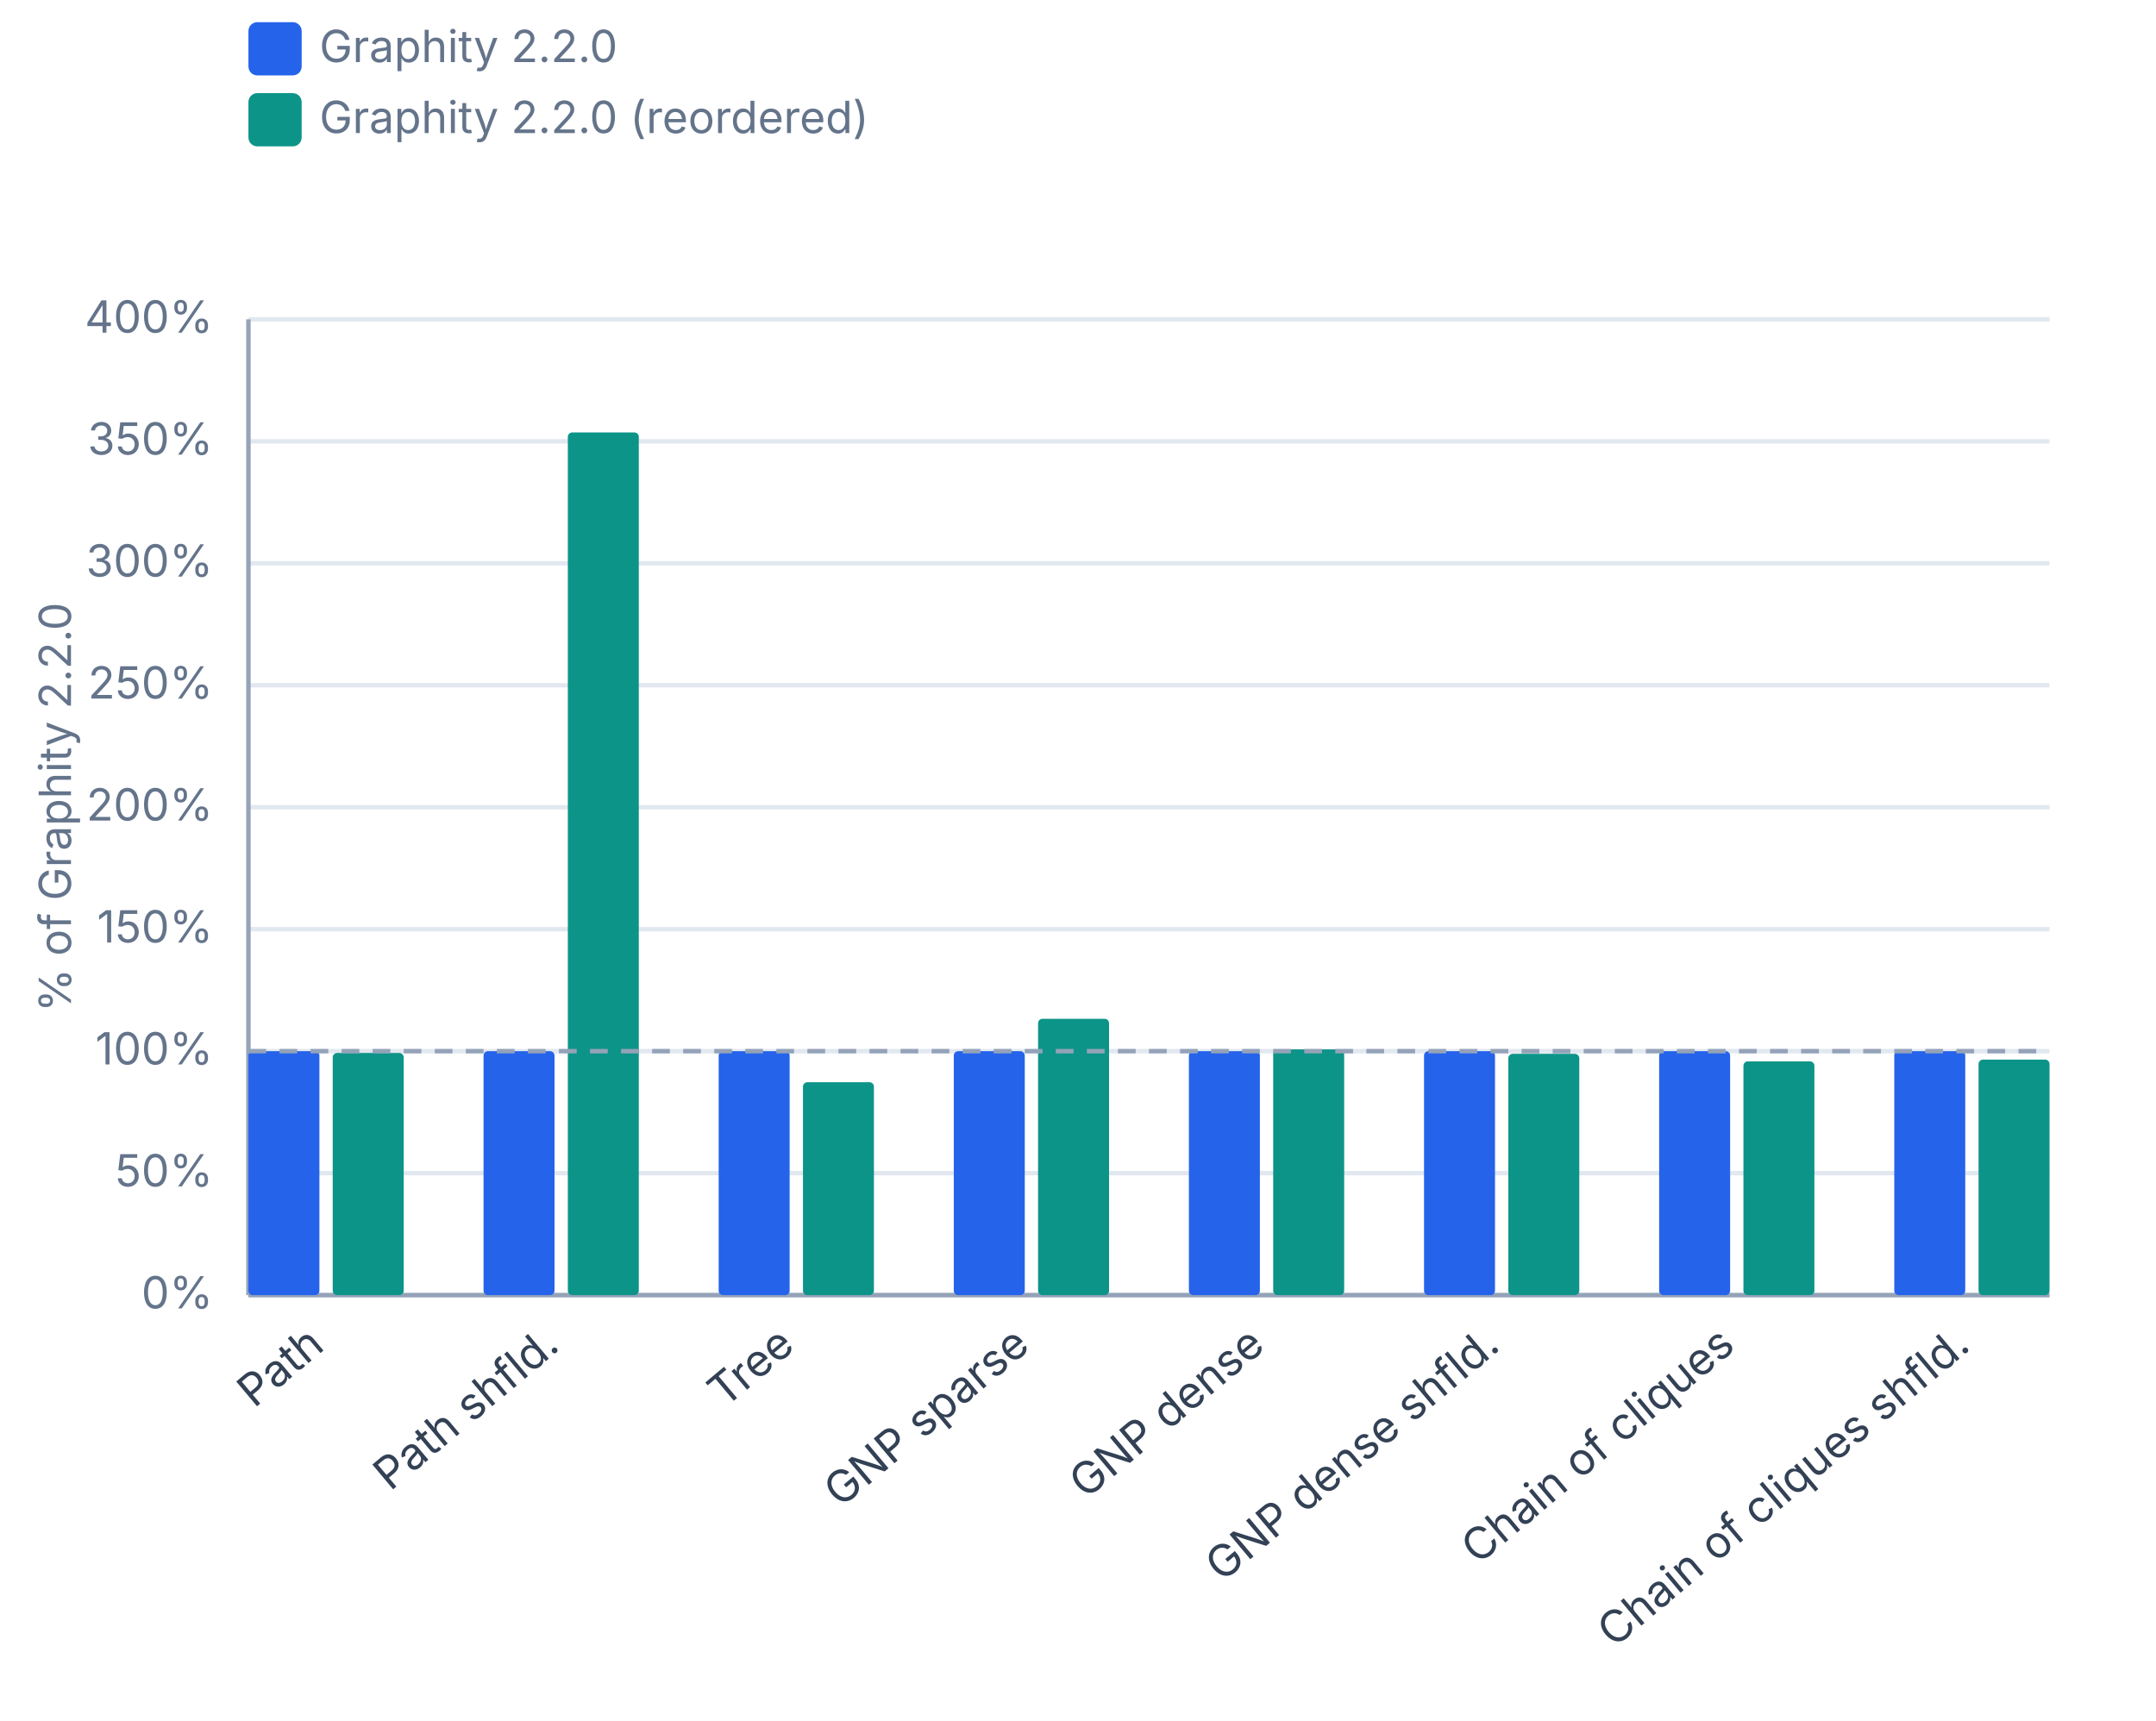
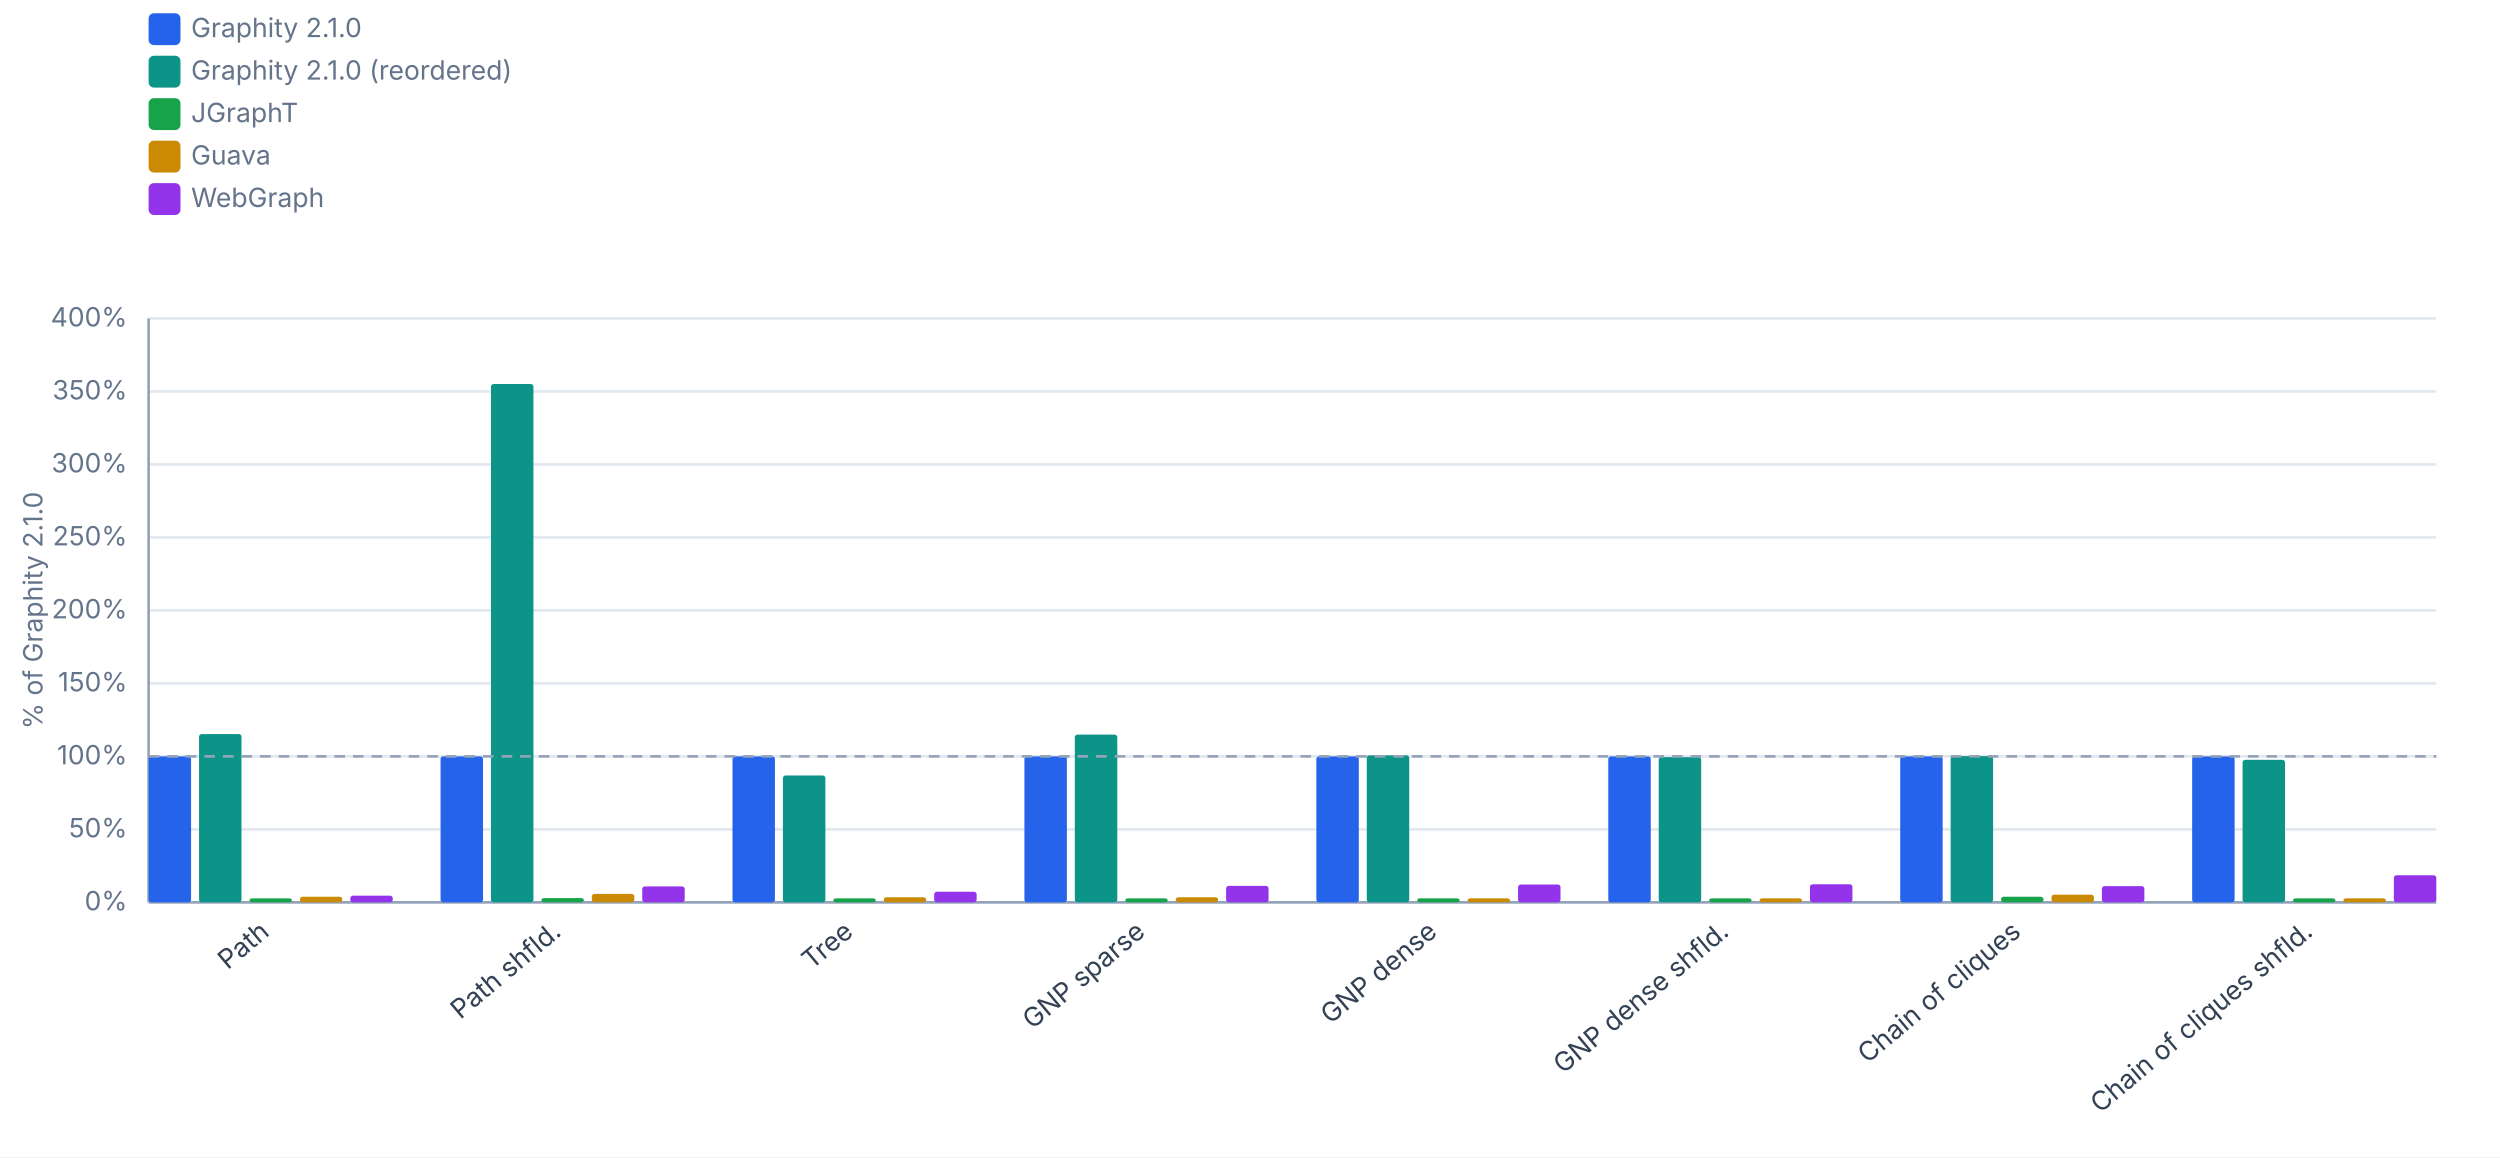
- <svg xmlns="http://www.w3.org/2000/svg" width="486" height="388" viewBox="0 0 486 388" role="img">
+ <svg xmlns="http://www.w3.org/2000/svg" width="942" height="436" viewBox="0 0 942 436" role="img">
  <style>text{font-family:ui-sans-serif,system-ui,-apple-system,Segoe UI,sans-serif;font-size:11px;fill:#334155}.axis{stroke:#94a3b8;stroke-width:1;fill:none}.grid{stroke:#e2e8f0;stroke-width:1}.ylabel{fill:#64748b;font-size:10px}.tick{fill:#64748b;font-size:10px}.xlabel{font-size:10px}</style>
-   <rect x="0" y="0" width="486" height="388" fill="#ffffff" />
+   <rect x="0" y="0" width="942" height="436" fill="#ffffff" />
  <rect x="56" y="5" width="12" height="12" rx="2" fill="#2563eb" />
-   <text x="72" y="14" class="tick">Graphity 2.2.0</text>
+   <text x="72" y="14" class="tick">Graphity 2.1.0</text>
  <rect x="56" y="21" width="12" height="12" rx="2" fill="#0d9488" />
-   <text x="72" y="30" class="tick">Graphity 2.2.0 (reordered)</text>
-   <line class="grid" x1="56" y1="292.0" x2="462" y2="292.0" />
-   <text class="tick" x="48" y="295.0" text-anchor="end">0%</text>
-   <line class="grid" x1="56" y1="264.5" x2="462" y2="264.5" />
-   <text class="tick" x="48" y="267.5" text-anchor="end">50%</text>
-   <line class="grid" x1="56" y1="237.0" x2="462" y2="237.0" />
-   <text class="tick" x="48" y="240.0" text-anchor="end">100%</text>
-   <line class="grid" x1="56" y1="209.5" x2="462" y2="209.5" />
-   <text class="tick" x="48" y="212.5" text-anchor="end">150%</text>
-   <line class="grid" x1="56" y1="182.0" x2="462" y2="182.0" />
-   <text class="tick" x="48" y="185.0" text-anchor="end">200%</text>
-   <line class="grid" x1="56" y1="154.5" x2="462" y2="154.5" />
-   <text class="tick" x="48" y="157.5" text-anchor="end">250%</text>
-   <line class="grid" x1="56" y1="127.0" x2="462" y2="127.0" />
-   <text class="tick" x="48" y="130.0" text-anchor="end">300%</text>
-   <line class="grid" x1="56" y1="99.5" x2="462" y2="99.5" />
-   <text class="tick" x="48" y="102.5" text-anchor="end">350%</text>
-   <line class="grid" x1="56" y1="72.0" x2="462" y2="72.0" />
-   <text class="tick" x="48" y="75.0" text-anchor="end">400%</text>
-   <line class="axis" x1="56" y1="72" x2="56" y2="292" />
-   <line class="axis" x1="56" y1="292" x2="462" y2="292" />
-   <text class="ylabel" x="16" y="182.0" text-anchor="middle" transform="rotate(-90 16 182.0)">% of Graphity 2.2.0</text>
-   <text class="xlabel" x="73.5" y="304.0" text-anchor="end" transform="rotate(-40 73.5 304.0)">Path</text>
-   <rect x="56.0" y="237.0" width="16" height="55.0" fill="#2563eb" rx="1" />
-   <rect x="75.0" y="237.4" width="16" height="54.6" fill="#0d9488" rx="1" />
-   <text class="xlabel" x="126.5" y="304.0" text-anchor="end" transform="rotate(-40 126.5 304.0)">Path shfld.</text>
-   <rect x="109.0" y="237.0" width="16" height="55.0" fill="#2563eb" rx="1" />
-   <rect x="128.0" y="97.5" width="16" height="194.5" fill="#0d9488" rx="1" />
-   <text class="xlabel" x="179.5" y="304.0" text-anchor="end" transform="rotate(-40 179.5 304.0)">Tree</text>
-   <rect x="162.0" y="237.0" width="16" height="55.0" fill="#2563eb" rx="1" />
-   <rect x="181.0" y="244.0" width="16" height="48.0" fill="#0d9488" rx="1" />
-   <text class="xlabel" x="232.5" y="304.0" text-anchor="end" transform="rotate(-40 232.5 304.0)">GNP sparse</text>
-   <rect x="215.0" y="237.0" width="16" height="55.0" fill="#2563eb" rx="1" />
-   <rect x="234.0" y="229.7" width="16" height="62.3" fill="#0d9488" rx="1" />
-   <text class="xlabel" x="285.5" y="304.0" text-anchor="end" transform="rotate(-40 285.5 304.0)">GNP dense</text>
-   <rect x="268.0" y="237.0" width="16" height="55.0" fill="#2563eb" rx="1" />
-   <rect x="287.0" y="236.6" width="16" height="55.4" fill="#0d9488" rx="1" />
-   <text class="xlabel" x="338.5" y="304.0" text-anchor="end" transform="rotate(-40 338.5 304.0)">GNP dense shfld.</text>
-   <rect x="321.0" y="237.0" width="16" height="55.0" fill="#2563eb" rx="1" />
-   <rect x="340.0" y="237.6" width="16" height="54.4" fill="#0d9488" rx="1" />
-   <text class="xlabel" x="391.5" y="304.0" text-anchor="end" transform="rotate(-40 391.5 304.0)">Chain of cliques</text>
-   <rect x="374.0" y="237.0" width="16" height="55.0" fill="#2563eb" rx="1" />
-   <rect x="393.0" y="239.3" width="16" height="52.7" fill="#0d9488" rx="1" />
-   <text class="xlabel" x="444.5" y="304.0" text-anchor="end" transform="rotate(-40 444.5 304.0)">Chain of cliques shfld.</text>
-   <rect x="427.0" y="237.0" width="16" height="55.0" fill="#2563eb" rx="1" />
-   <rect x="446.0" y="238.9" width="16" height="53.1" fill="#0d9488" rx="1" />
-   <line x1="56" y1="237.0" x2="462" y2="237.0" stroke="#94a3b8" stroke-width="1" stroke-dasharray="4 3" />
+   <text x="72" y="30" class="tick">Graphity 2.1.0 (reordered)</text>
+   <rect x="56" y="37" width="12" height="12" rx="2" fill="#16a34a" />
+   <text x="72" y="46" class="tick">JGraphT</text>
+   <rect x="56" y="53" width="12" height="12" rx="2" fill="#ca8a04" />
+   <text x="72" y="62" class="tick">Guava</text>
+   <rect x="56" y="69" width="12" height="12" rx="2" fill="#9333ea" />
+   <text x="72" y="78" class="tick">WebGraph</text>
+   <line class="grid" x1="56" y1="340.0" x2="918" y2="340.0" />
+   <text class="tick" x="48" y="343.0" text-anchor="end">0%</text>
+   <line class="grid" x1="56" y1="312.5" x2="918" y2="312.5" />
+   <text class="tick" x="48" y="315.5" text-anchor="end">50%</text>
+   <line class="grid" x1="56" y1="285.0" x2="918" y2="285.0" />
+   <text class="tick" x="48" y="288.0" text-anchor="end">100%</text>
+   <line class="grid" x1="56" y1="257.5" x2="918" y2="257.5" />
+   <text class="tick" x="48" y="260.5" text-anchor="end">150%</text>
+   <line class="grid" x1="56" y1="230.0" x2="918" y2="230.0" />
+   <text class="tick" x="48" y="233.0" text-anchor="end">200%</text>
+   <line class="grid" x1="56" y1="202.5" x2="918" y2="202.5" />
+   <text class="tick" x="48" y="205.5" text-anchor="end">250%</text>
+   <line class="grid" x1="56" y1="175.0" x2="918" y2="175.0" />
+   <text class="tick" x="48" y="178.0" text-anchor="end">300%</text>
+   <line class="grid" x1="56" y1="147.5" x2="918" y2="147.5" />
+   <text class="tick" x="48" y="150.5" text-anchor="end">350%</text>
+   <line class="grid" x1="56" y1="120.0" x2="918" y2="120.0" />
+   <text class="tick" x="48" y="123.0" text-anchor="end">400%</text>
+   <line class="axis" x1="56" y1="120" x2="56" y2="340" />
+   <line class="axis" x1="56" y1="340" x2="918" y2="340" />
+   <text class="ylabel" x="16" y="230.0" text-anchor="middle" transform="rotate(-90 16 230.0)">% of Graphity 2.1.0</text>
+   <text class="xlabel" x="102.0" y="352.0" text-anchor="end" transform="rotate(-40 102.0 352.0)">Path</text>
+   <rect x="56.0" y="285.0" width="16" height="55.0" fill="#2563eb" rx="1" />
+   <rect x="75.0" y="276.6" width="16" height="63.4" fill="#0d9488" rx="1" />
+   <rect x="94.0" y="338.5" width="16" height="1.5" fill="#16a34a" rx="1" />
+   <rect x="113.0" y="337.9" width="16" height="2.1" fill="#ca8a04" rx="1" />
+   <rect x="132.0" y="337.5" width="16" height="2.5" fill="#9333ea" rx="1" />
+   <text class="xlabel" x="212.0" y="352.0" text-anchor="end" transform="rotate(-40 212.0 352.0)">Path shfld.</text>
+   <rect x="166.0" y="285.0" width="16" height="55.0" fill="#2563eb" rx="1" />
+   <rect x="185.0" y="144.7" width="16" height="195.3" fill="#0d9488" rx="1" />
+   <rect x="204.0" y="338.4" width="16" height="1.6" fill="#16a34a" rx="1" />
+   <rect x="223.0" y="336.8" width="16" height="3.2" fill="#ca8a04" rx="1" />
+   <rect x="242.0" y="334.0" width="16" height="6.0" fill="#9333ea" rx="1" />
+   <text class="xlabel" x="322.0" y="352.0" text-anchor="end" transform="rotate(-40 322.0 352.0)">Tree</text>
+   <rect x="276.0" y="285.0" width="16" height="55.0" fill="#2563eb" rx="1" />
+   <rect x="295.0" y="292.2" width="16" height="47.8" fill="#0d9488" rx="1" />
+   <rect x="314.0" y="338.5" width="16" height="1.5" fill="#16a34a" rx="1" />
+   <rect x="333.0" y="338.1" width="16" height="1.9" fill="#ca8a04" rx="1" />
+   <rect x="352.0" y="336.0" width="16" height="4.0" fill="#9333ea" rx="1" />
+   <text class="xlabel" x="432.0" y="352.0" text-anchor="end" transform="rotate(-40 432.0 352.0)">GNP sparse</text>
+   <rect x="386.0" y="285.0" width="16" height="55.0" fill="#2563eb" rx="1" />
+   <rect x="405.0" y="276.8" width="16" height="63.2" fill="#0d9488" rx="1" />
+   <rect x="424.0" y="338.5" width="16" height="1.5" fill="#16a34a" rx="1" />
+   <rect x="443.0" y="338.1" width="16" height="1.9" fill="#ca8a04" rx="1" />
+   <rect x="462.0" y="333.8" width="16" height="6.2" fill="#9333ea" rx="1" />
+   <text class="xlabel" x="542.0" y="352.0" text-anchor="end" transform="rotate(-40 542.0 352.0)">GNP dense</text>
+   <rect x="496.0" y="285.0" width="16" height="55.0" fill="#2563eb" rx="1" />
+   <rect x="515.0" y="284.6" width="16" height="55.4" fill="#0d9488" rx="1" />
+   <rect x="534.0" y="338.5" width="16" height="1.5" fill="#16a34a" rx="1" />
+   <rect x="553.0" y="338.5" width="16" height="1.5" fill="#ca8a04" rx="1" />
+   <rect x="572.0" y="333.3" width="16" height="6.7" fill="#9333ea" rx="1" />
+   <text class="xlabel" x="652.0" y="352.0" text-anchor="end" transform="rotate(-40 652.0 352.0)">GNP dense shfld.</text>
+   <rect x="606.0" y="285.0" width="16" height="55.0" fill="#2563eb" rx="1" />
+   <rect x="625.0" y="285.3" width="16" height="54.7" fill="#0d9488" rx="1" />
+   <rect x="644.0" y="338.5" width="16" height="1.5" fill="#16a34a" rx="1" />
+   <rect x="663.0" y="338.5" width="16" height="1.5" fill="#ca8a04" rx="1" />
+   <rect x="682.0" y="333.2" width="16" height="6.8" fill="#9333ea" rx="1" />
+   <text class="xlabel" x="762.0" y="352.0" text-anchor="end" transform="rotate(-40 762.0 352.0)">Chain of cliques</text>
+   <rect x="716.0" y="285.0" width="16" height="55.0" fill="#2563eb" rx="1" />
+   <rect x="735.0" y="284.9" width="16" height="55.1" fill="#0d9488" rx="1" />
+   <rect x="754.0" y="337.9" width="16" height="2.1" fill="#16a34a" rx="1" />
+   <rect x="773.0" y="337.1" width="16" height="2.9" fill="#ca8a04" rx="1" />
+   <rect x="792.0" y="333.9" width="16" height="6.1" fill="#9333ea" rx="1" />
+   <text class="xlabel" x="872.0" y="352.0" text-anchor="end" transform="rotate(-40 872.0 352.0)">Chain of cliques shfld.</text>
+   <rect x="826.0" y="285.0" width="16" height="55.0" fill="#2563eb" rx="1" />
+   <rect x="845.0" y="286.3" width="16" height="53.7" fill="#0d9488" rx="1" />
+   <rect x="864.0" y="338.5" width="16" height="1.5" fill="#16a34a" rx="1" />
+   <rect x="883.0" y="338.5" width="16" height="1.5" fill="#ca8a04" rx="1" />
+   <rect x="902.0" y="329.8" width="16" height="10.2" fill="#9333ea" rx="1" />
+   <line x1="56" y1="285.0" x2="918" y2="285.0" stroke="#94a3b8" stroke-width="1" stroke-dasharray="4 3" />
</svg>
